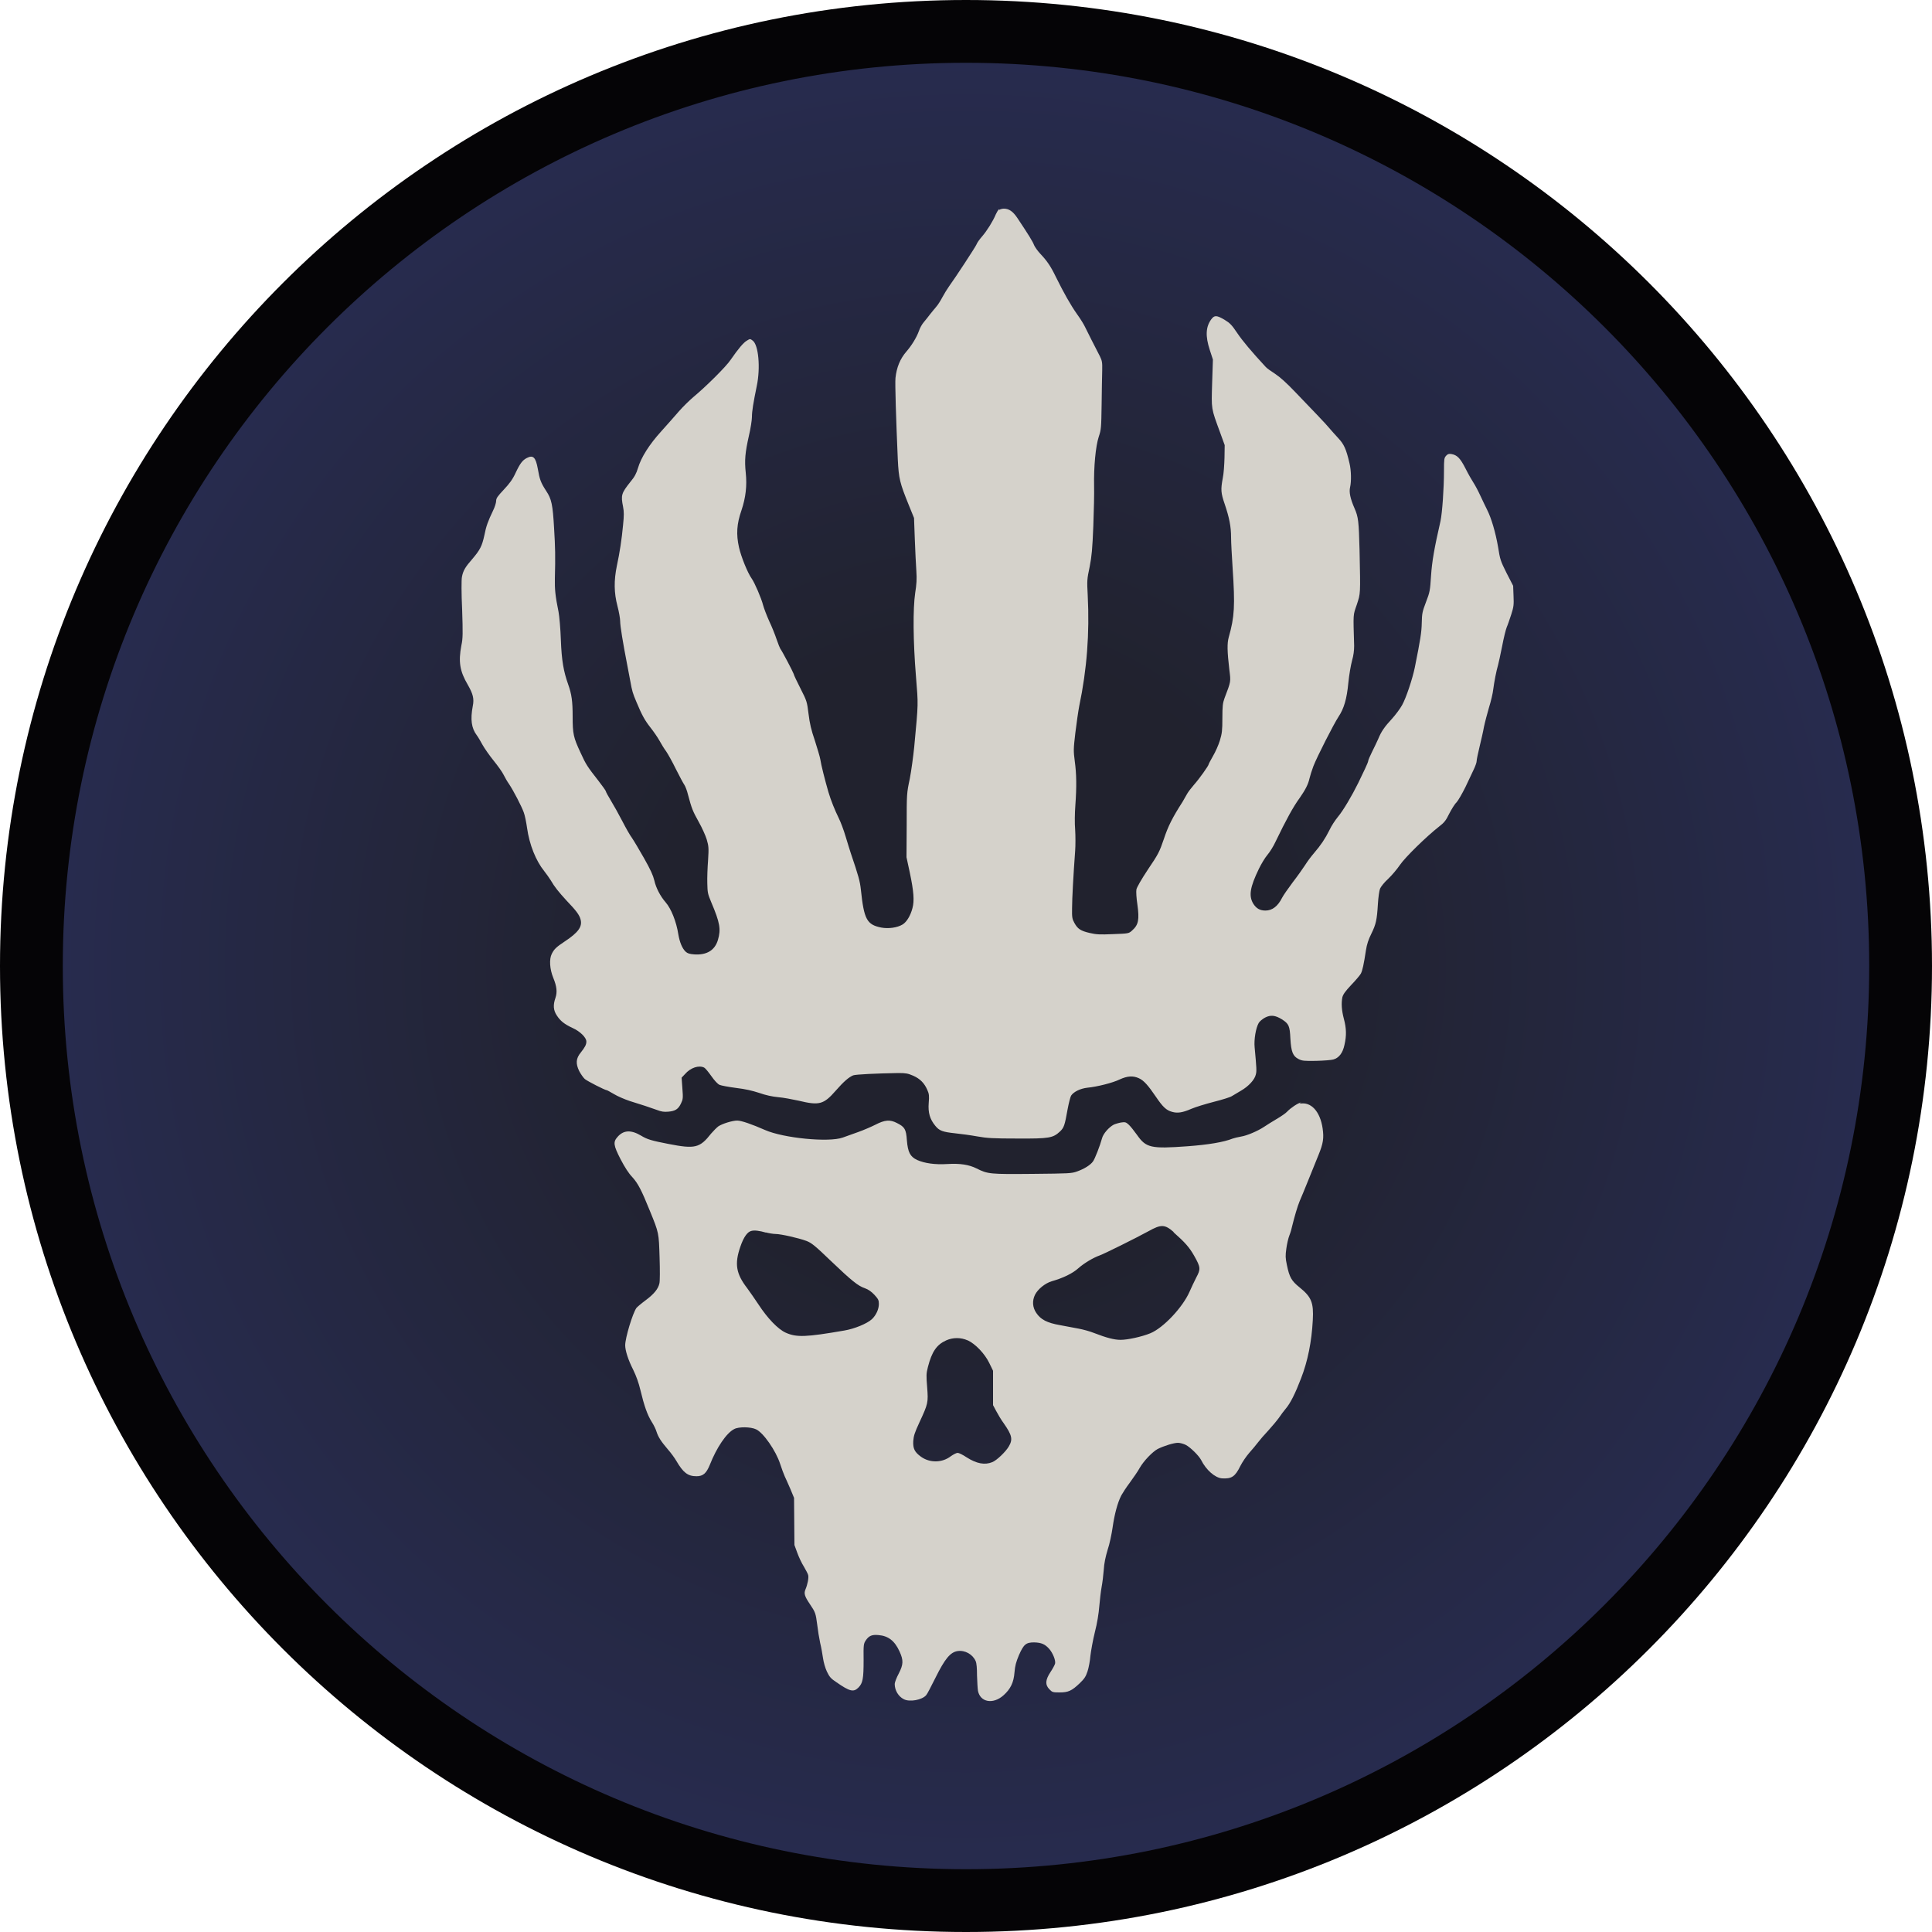
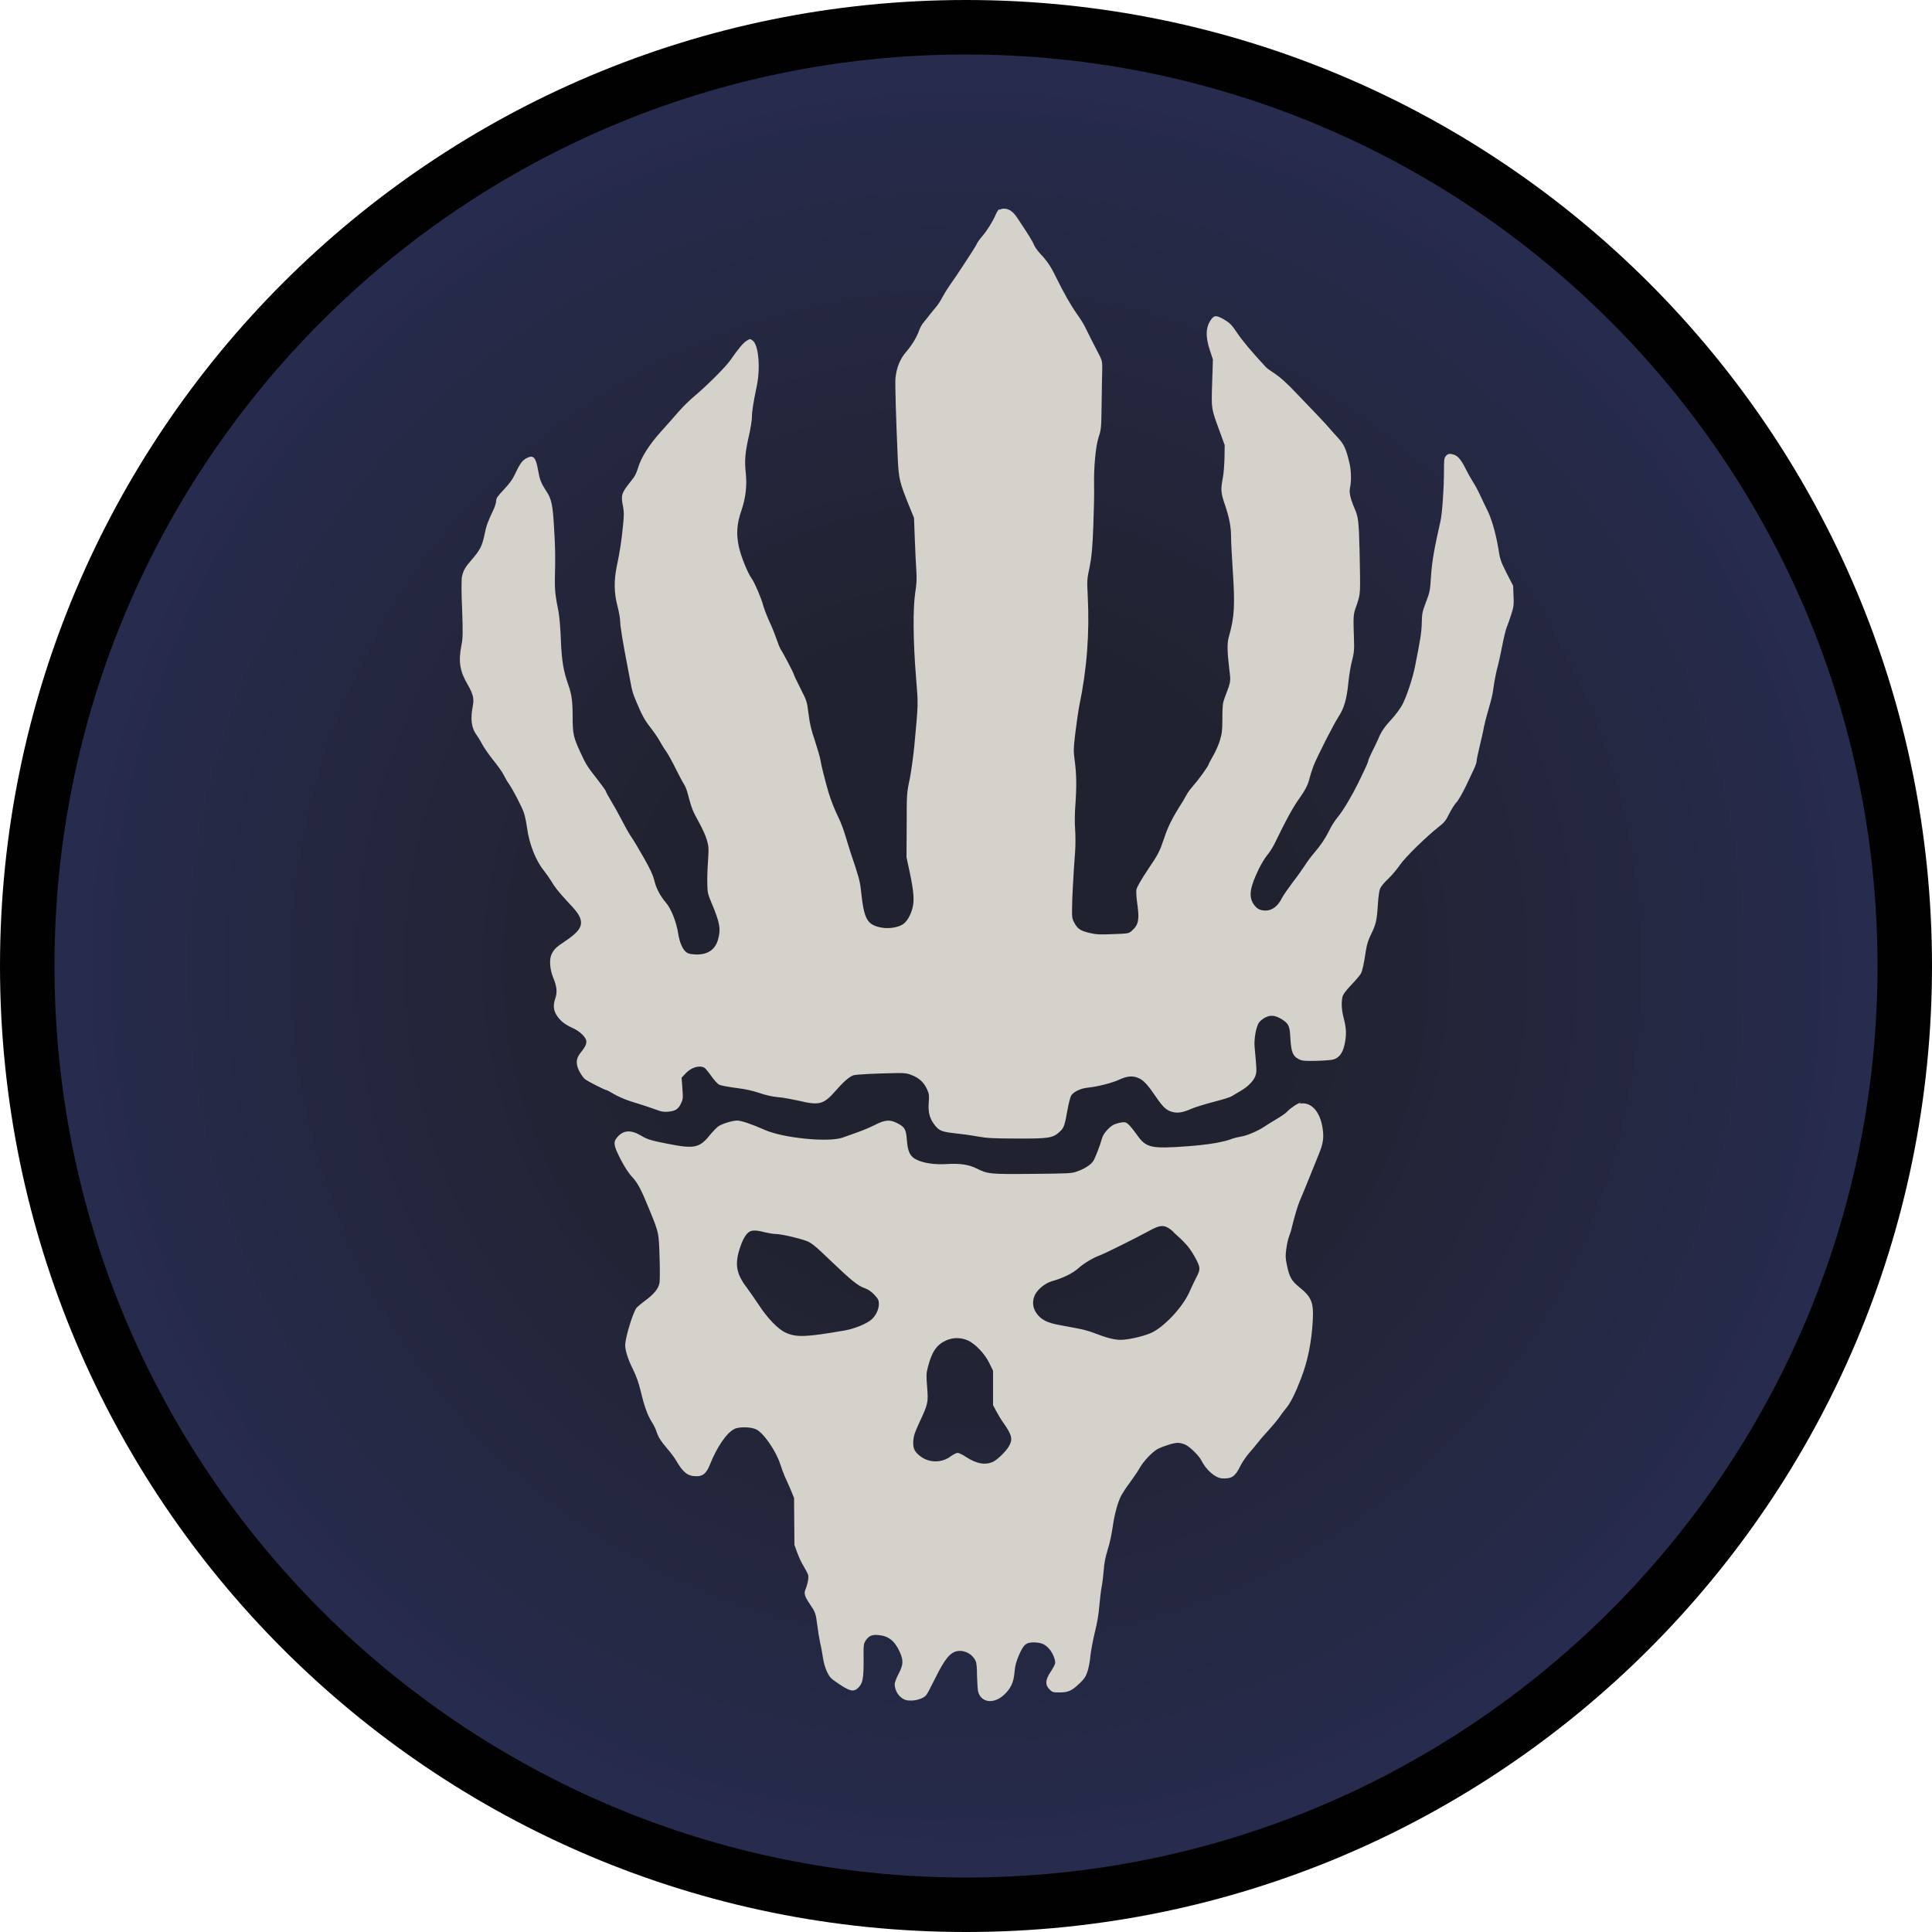
<svg xmlns="http://www.w3.org/2000/svg" viewBox="0 0 100 100">
  <defs>
    <radialGradient id="sons-of-velmorn-disc">
-       <stop offset="0.35" stop-color="#21222e" />
-       <stop offset="1" stop-color="#272b4e" />
+       <stop offset="0.35" stop-color="#21222f" />
+       <stop offset="1" stop-color="#272b4d" />
    </radialGradient>
  </defs>
-   <circle cx="50" cy="50" r="50" fill="#050406" />
-   <circle cx="50" cy="50" r="46.75" fill="url(#sons-of-velmorn-disc)" />
+   <circle cx="50" cy="50" r="50" fill="#010101" />
+   <circle cx="50" cy="50" r="47.18" fill="url(#sons-of-velmorn-disc)" />
  <path fill="#d5d2cb" d="M51.71 10.83c-0.05 0.04 -0.12 0.16 -0.17 0.27 -0.14 0.34 -0.45 0.84 -0.71 1.14 -0.13 0.15 -0.26 0.33 -0.28 0.4 -0.05 0.13 -1.12 1.76 -1.42 2.17 -0.1 0.14 -0.26 0.4 -0.35 0.57 -0.09 0.17 -0.23 0.4 -0.33 0.51 -0.09 0.1 -0.23 0.28 -0.32 0.39 -0.08 0.11 -0.22 0.28 -0.31 0.39 -0.09 0.1 -0.21 0.31 -0.26 0.47 -0.13 0.35 -0.38 0.75 -0.64 1.05 -0.33 0.38 -0.51 0.82 -0.57 1.37 -0.03 0.26 0.03 2.16 0.12 4.22 0.05 1 0.1 1.21 0.58 2.39l0.26 0.64 0.04 1.09c0.02 0.6 0.06 1.34 0.08 1.65 0.03 0.43 0.01 0.7 -0.06 1.14 -0.12 0.81 -0.11 2.49 0.04 4.32 0.12 1.52 0.13 1.29 -0.09 3.65 -0.05 0.49 -0.15 1.23 -0.23 1.65 -0.16 0.75 -0.16 0.78 -0.16 2.41l-0.01 1.65 0.17 0.79c0.21 1 0.24 1.46 0.14 1.84 -0.1 0.39 -0.3 0.72 -0.51 0.85 -0.28 0.17 -0.74 0.23 -1.11 0.16 -0.74 -0.15 -0.89 -0.42 -1.05 -1.95 -0.05 -0.46 -0.12 -0.71 -0.53 -1.92 -0.04 -0.13 -0.16 -0.5 -0.26 -0.84 -0.1 -0.34 -0.26 -0.76 -0.35 -0.94 -0.21 -0.43 -0.41 -0.92 -0.54 -1.36 -0.17 -0.58 -0.39 -1.45 -0.42 -1.69 -0.02 -0.13 -0.15 -0.56 -0.28 -0.97 -0.19 -0.55 -0.27 -0.89 -0.33 -1.39 -0.08 -0.64 -0.09 -0.67 -0.41 -1.3 -0.18 -0.36 -0.35 -0.7 -0.36 -0.77 -0.04 -0.12 -0.6 -1.19 -0.69 -1.3 -0.02 -0.03 -0.11 -0.24 -0.19 -0.48 -0.08 -0.24 -0.25 -0.67 -0.39 -0.96 -0.13 -0.29 -0.27 -0.66 -0.31 -0.81 -0.09 -0.36 -0.44 -1.17 -0.59 -1.38 -0.21 -0.29 -0.55 -1.13 -0.66 -1.62 -0.15 -0.67 -0.12 -1.21 0.13 -1.92 0.22 -0.66 0.29 -1.27 0.22 -1.94 -0.07 -0.65 -0.03 -1.05 0.16 -1.9 0.09 -0.38 0.16 -0.83 0.16 -0.99 0 -0.3 0.07 -0.72 0.25 -1.6 0.2 -0.95 0.09 -2.13 -0.21 -2.35 -0.13 -0.1 -0.14 -0.1 -0.3 0 -0.18 0.1 -0.46 0.44 -0.84 0.99 -0.23 0.35 -1.28 1.39 -1.93 1.93 -0.19 0.16 -0.53 0.49 -0.74 0.73 -0.21 0.24 -0.62 0.71 -0.92 1.04 -0.62 0.68 -1.05 1.36 -1.21 1.91 -0.08 0.27 -0.17 0.45 -0.39 0.71 -0.47 0.59 -0.5 0.69 -0.38 1.29 0.05 0.26 0.05 0.45 0 0.94 -0.07 0.75 -0.17 1.41 -0.32 2.11 -0.16 0.77 -0.15 1.41 0.03 2.09 0.08 0.3 0.14 0.66 0.14 0.79 0 0.24 0.14 1.1 0.36 2.23 0.06 0.3 0.13 0.69 0.16 0.84 0.1 0.56 0.13 0.65 0.32 1.1 0.29 0.7 0.44 0.96 0.73 1.33 0.15 0.19 0.36 0.49 0.46 0.67 0.1 0.18 0.25 0.43 0.35 0.56 0.09 0.13 0.32 0.54 0.5 0.91 0.19 0.38 0.39 0.75 0.44 0.82 0.05 0.07 0.14 0.3 0.19 0.51 0.19 0.72 0.25 0.86 0.55 1.4 0.17 0.3 0.36 0.72 0.42 0.92 0.1 0.35 0.11 0.43 0.07 1.07 -0.03 0.38 -0.05 0.92 -0.04 1.2 0.01 0.47 0.02 0.54 0.2 0.97 0.46 1.08 0.51 1.41 0.35 1.96 -0.16 0.54 -0.58 0.79 -1.22 0.75 -0.25 -0.02 -0.35 -0.05 -0.45 -0.14 -0.18 -0.17 -0.31 -0.49 -0.38 -0.9 -0.1 -0.65 -0.37 -1.33 -0.66 -1.66 -0.27 -0.31 -0.5 -0.75 -0.58 -1.12 -0.07 -0.28 -0.19 -0.55 -0.54 -1.17 -0.25 -0.44 -0.53 -0.91 -0.62 -1.04 -0.1 -0.13 -0.32 -0.52 -0.5 -0.87 -0.18 -0.35 -0.45 -0.83 -0.59 -1.06 -0.14 -0.23 -0.26 -0.45 -0.26 -0.48 0 -0.03 -0.17 -0.27 -0.38 -0.54 -0.57 -0.73 -0.65 -0.84 -0.93 -1.46 -0.37 -0.79 -0.41 -0.97 -0.41 -1.88 0 -0.77 -0.05 -1.15 -0.23 -1.65 -0.24 -0.68 -0.34 -1.23 -0.38 -2.31 -0.02 -0.59 -0.08 -1.24 -0.12 -1.45 -0.17 -0.83 -0.2 -1.17 -0.19 -1.73 0.03 -1.14 0.02 -1.61 -0.04 -2.59 -0.07 -1.23 -0.13 -1.52 -0.41 -1.94 -0.28 -0.43 -0.34 -0.6 -0.43 -1.13 -0.11 -0.61 -0.24 -0.75 -0.58 -0.57 -0.21 0.11 -0.34 0.27 -0.57 0.76 -0.16 0.35 -0.32 0.56 -0.61 0.87 -0.33 0.35 -0.4 0.45 -0.4 0.59 0 0.09 -0.07 0.32 -0.16 0.5 -0.26 0.54 -0.36 0.81 -0.45 1.28 -0.12 0.55 -0.22 0.75 -0.62 1.22 -0.37 0.42 -0.48 0.61 -0.54 0.93 -0.03 0.13 -0.03 0.87 0.01 1.68 0.04 1.24 0.04 1.51 -0.04 1.87 -0.16 0.85 -0.08 1.33 0.33 2.03 0.27 0.47 0.34 0.72 0.26 1.11 -0.13 0.69 -0.07 1.14 0.21 1.51 0.07 0.09 0.2 0.32 0.3 0.5 0.1 0.18 0.36 0.55 0.57 0.81 0.21 0.26 0.45 0.59 0.52 0.74 0.07 0.14 0.19 0.35 0.27 0.46 0.23 0.34 0.66 1.17 0.77 1.48 0.06 0.16 0.13 0.52 0.17 0.8 0.12 0.87 0.46 1.71 0.89 2.24 0.11 0.14 0.26 0.35 0.34 0.48 0.19 0.33 0.39 0.58 0.82 1.05 0.5 0.52 0.66 0.74 0.72 0.97 0.1 0.37 -0.11 0.67 -0.82 1.14 -0.44 0.29 -0.55 0.4 -0.67 0.64 -0.14 0.27 -0.11 0.79 0.08 1.25 0.18 0.44 0.21 0.73 0.11 1.03 -0.13 0.37 -0.11 0.64 0.07 0.91 0.18 0.28 0.39 0.45 0.82 0.65 0.38 0.17 0.71 0.49 0.71 0.7 0 0.16 -0.07 0.29 -0.29 0.57 -0.25 0.3 -0.27 0.57 -0.08 0.96 0.08 0.15 0.21 0.34 0.29 0.41 0.13 0.11 1.05 0.58 1.14 0.58 0.02 0 0.18 0.09 0.37 0.2 0.18 0.11 0.55 0.27 0.82 0.36 0.26 0.08 0.62 0.2 0.79 0.25 0.17 0.06 0.44 0.15 0.61 0.21 0.23 0.09 0.37 0.11 0.59 0.09 0.36 -0.03 0.52 -0.13 0.66 -0.43 0.1 -0.21 0.11 -0.27 0.07 -0.78l-0.04 -0.55 0.17 -0.18c0.29 -0.34 0.73 -0.48 1 -0.34 0.06 0.03 0.22 0.23 0.37 0.44 0.16 0.23 0.33 0.41 0.42 0.45 0.09 0.04 0.47 0.11 0.85 0.16 0.5 0.06 0.84 0.14 1.21 0.26 0.34 0.12 0.67 0.19 0.98 0.22 0.26 0.02 0.73 0.11 1.05 0.18 1.08 0.26 1.3 0.2 1.93 -0.52 0.41 -0.47 0.68 -0.7 0.9 -0.79 0.13 -0.05 1.17 -0.1 2.33 -0.12 0.4 0 0.5 0.02 0.78 0.14 0.36 0.16 0.58 0.39 0.73 0.74 0.09 0.2 0.1 0.3 0.07 0.67 -0.04 0.5 0.06 0.84 0.34 1.18 0.21 0.26 0.38 0.32 1.03 0.39 0.3 0.03 0.81 0.1 1.14 0.16 0.5 0.09 0.82 0.11 2.07 0.11 1.67 0.01 1.85 -0.03 2.21 -0.36 0.21 -0.2 0.25 -0.31 0.4 -1.16 0.06 -0.32 0.14 -0.63 0.18 -0.7 0.13 -0.2 0.48 -0.37 0.84 -0.41 0.51 -0.05 1.31 -0.25 1.68 -0.43 0.39 -0.18 0.69 -0.2 0.99 -0.06 0.25 0.11 0.48 0.37 0.88 0.96 0.36 0.53 0.54 0.7 0.84 0.78 0.28 0.08 0.54 0.04 1 -0.16 0.21 -0.09 0.73 -0.25 1.16 -0.36 0.43 -0.11 0.86 -0.24 0.94 -0.3 0.09 -0.05 0.3 -0.18 0.47 -0.28 0.38 -0.22 0.7 -0.56 0.76 -0.83 0.05 -0.18 0.04 -0.32 -0.06 -1.41 -0.04 -0.4 0.06 -1 0.21 -1.26 0.05 -0.09 0.2 -0.21 0.33 -0.28 0.29 -0.15 0.53 -0.12 0.87 0.09 0.36 0.23 0.41 0.34 0.44 1 0.04 0.69 0.13 0.91 0.43 1.06 0.18 0.09 0.29 0.1 0.9 0.09 0.39 -0.01 0.79 -0.04 0.89 -0.07 0.29 -0.08 0.49 -0.33 0.58 -0.76 0.11 -0.48 0.1 -0.85 -0.03 -1.34 -0.12 -0.45 -0.14 -0.81 -0.08 -1.12 0.04 -0.15 0.14 -0.3 0.46 -0.64 0.23 -0.24 0.46 -0.51 0.5 -0.59 0.08 -0.16 0.15 -0.47 0.26 -1.2 0.05 -0.32 0.13 -0.56 0.28 -0.86 0.24 -0.49 0.29 -0.71 0.34 -1.54 0.02 -0.34 0.07 -0.69 0.11 -0.79 0.04 -0.1 0.22 -0.33 0.42 -0.51 0.19 -0.18 0.46 -0.5 0.61 -0.72 0.27 -0.4 1.39 -1.49 2.03 -1.99 0.26 -0.2 0.35 -0.31 0.52 -0.66 0.12 -0.23 0.28 -0.5 0.38 -0.59 0.09 -0.1 0.29 -0.45 0.46 -0.79 0.16 -0.34 0.35 -0.75 0.43 -0.91 0.08 -0.17 0.15 -0.36 0.15 -0.43 0 -0.08 0.07 -0.41 0.15 -0.74 0.08 -0.34 0.19 -0.8 0.23 -1.04 0.05 -0.24 0.17 -0.69 0.26 -1 0.1 -0.32 0.2 -0.74 0.22 -0.94 0.05 -0.39 0.16 -0.96 0.25 -1.26 0.03 -0.1 0.12 -0.53 0.21 -0.97 0.08 -0.43 0.19 -0.87 0.24 -0.99 0.05 -0.11 0.15 -0.41 0.23 -0.65 0.13 -0.4 0.14 -0.51 0.12 -0.97l-0.02 -0.52 -0.34 -0.66c-0.31 -0.62 -0.34 -0.7 -0.44 -1.35 -0.13 -0.75 -0.35 -1.5 -0.57 -1.93 -0.08 -0.15 -0.23 -0.48 -0.35 -0.73 -0.11 -0.24 -0.27 -0.54 -0.35 -0.66 -0.08 -0.12 -0.27 -0.45 -0.41 -0.73 -0.28 -0.55 -0.44 -0.71 -0.74 -0.76 -0.13 -0.02 -0.19 0 -0.27 0.09 -0.1 0.11 -0.11 0.17 -0.11 0.78 0 0.92 -0.09 2.17 -0.18 2.6 -0.32 1.4 -0.44 2.08 -0.49 2.84 -0.05 0.76 -0.06 0.83 -0.26 1.35 -0.19 0.5 -0.21 0.59 -0.22 1.08 -0.01 0.49 -0.07 0.86 -0.36 2.31 -0.12 0.58 -0.45 1.58 -0.66 1.95 -0.1 0.18 -0.33 0.49 -0.51 0.69 -0.4 0.43 -0.57 0.68 -0.72 1.05 -0.07 0.15 -0.21 0.46 -0.32 0.67 -0.11 0.22 -0.2 0.43 -0.2 0.47 0 0.04 -0.08 0.23 -0.17 0.42 -0.09 0.19 -0.25 0.52 -0.35 0.73 -0.32 0.65 -0.78 1.43 -1.05 1.75 -0.14 0.17 -0.34 0.47 -0.44 0.69 -0.22 0.44 -0.44 0.77 -0.8 1.19 -0.14 0.16 -0.35 0.44 -0.46 0.62 -0.11 0.17 -0.4 0.58 -0.64 0.89 -0.24 0.32 -0.49 0.68 -0.55 0.8 -0.22 0.44 -0.51 0.66 -0.86 0.66 -0.29 0 -0.48 -0.11 -0.64 -0.37 -0.23 -0.4 -0.16 -0.84 0.3 -1.79 0.12 -0.25 0.32 -0.58 0.44 -0.72 0.12 -0.14 0.31 -0.44 0.42 -0.68 0.55 -1.14 0.92 -1.82 1.26 -2.28 0.29 -0.42 0.43 -0.69 0.5 -1 0.03 -0.13 0.12 -0.42 0.2 -0.63 0.18 -0.47 1.05 -2.18 1.3 -2.56 0.28 -0.42 0.43 -0.91 0.51 -1.76 0.04 -0.41 0.13 -0.92 0.19 -1.14 0.08 -0.28 0.11 -0.52 0.11 -0.78 -0.05 -1.71 -0.06 -1.55 0.14 -2.13 0.19 -0.59 0.19 -0.47 0.14 -2.82 -0.04 -1.5 -0.06 -1.7 -0.26 -2.16 -0.22 -0.5 -0.29 -0.84 -0.23 -1.09 0.07 -0.3 0.06 -0.87 -0.03 -1.24 -0.17 -0.73 -0.28 -0.98 -0.58 -1.3 -0.16 -0.17 -0.35 -0.39 -0.43 -0.48 -0.08 -0.1 -0.37 -0.42 -0.66 -0.72 -0.28 -0.29 -0.8 -0.84 -1.15 -1.2 -0.44 -0.46 -0.76 -0.75 -1.03 -0.93 -0.22 -0.14 -0.44 -0.3 -0.48 -0.35 -0.75 -0.81 -1.21 -1.36 -1.48 -1.76 -0.28 -0.42 -0.38 -0.52 -0.66 -0.69 -0.41 -0.24 -0.52 -0.24 -0.68 -0.03 -0.29 0.39 -0.32 0.87 -0.08 1.6l0.16 0.49 -0.04 1.22c-0.04 1.38 -0.06 1.27 0.41 2.55l0.24 0.66 -0.01 0.65c-0.01 0.36 -0.04 0.83 -0.09 1.06 -0.11 0.59 -0.1 0.76 0.1 1.34 0.24 0.71 0.33 1.17 0.33 1.72 0 0.26 0.04 0.97 0.08 1.59 0.13 1.96 0.1 2.52 -0.2 3.58 -0.09 0.32 -0.08 0.74 0.03 1.68 0.08 0.65 0.09 0.58 -0.25 1.48 -0.09 0.25 -0.11 0.4 -0.11 1.03 0 0.65 -0.02 0.79 -0.13 1.16 -0.07 0.23 -0.23 0.59 -0.36 0.81 -0.12 0.21 -0.22 0.4 -0.22 0.42 0 0.07 -0.5 0.77 -0.76 1.06 -0.14 0.16 -0.3 0.37 -0.35 0.46 -0.05 0.09 -0.15 0.27 -0.24 0.42 -0.52 0.81 -0.75 1.26 -0.97 1.93 -0.23 0.67 -0.28 0.77 -0.82 1.57 -0.34 0.51 -0.58 0.93 -0.6 1.04 -0.02 0.1 0 0.45 0.05 0.77 0.11 0.8 0.06 1.06 -0.28 1.36 -0.17 0.15 -0.18 0.15 -0.98 0.18 -0.7 0.03 -0.86 0.02 -1.21 -0.06 -0.47 -0.11 -0.62 -0.21 -0.79 -0.52 -0.11 -0.2 -0.13 -0.28 -0.12 -0.76 0 -0.49 0.07 -1.76 0.16 -2.97 0.02 -0.28 0.02 -0.77 0 -1.09 -0.03 -0.34 -0.02 -0.88 0.01 -1.27 0.07 -0.97 0.06 -1.62 -0.03 -2.28 -0.07 -0.54 -0.07 -0.62 0.03 -1.47 0.06 -0.49 0.15 -1.12 0.2 -1.38 0.4 -1.91 0.54 -3.77 0.44 -5.74 -0.04 -0.75 -0.04 -0.82 0.1 -1.47 0.11 -0.57 0.14 -0.91 0.19 -2.11 0.03 -0.78 0.05 -1.72 0.04 -2.07 -0.02 -1 0.08 -2.06 0.24 -2.55 0.13 -0.39 0.13 -0.46 0.15 -1.68 0.01 -0.7 0.02 -1.49 0.03 -1.75 0.01 -0.44 -0.01 -0.51 -0.12 -0.74 -0.25 -0.48 -0.68 -1.33 -0.77 -1.52 -0.05 -0.11 -0.23 -0.41 -0.42 -0.67 -0.33 -0.47 -0.68 -1.09 -1.09 -1.92 -0.27 -0.56 -0.46 -0.83 -0.8 -1.19 -0.14 -0.15 -0.29 -0.36 -0.33 -0.46 -0.06 -0.17 -0.29 -0.54 -0.85 -1.38 -0.23 -0.35 -0.44 -0.5 -0.71 -0.5 -0.08 0 -0.19 0.03 -0.23 0.06zM67.35 57.06c-0.18 0.04 -0.54 0.28 -0.73 0.48 -0.07 0.08 -0.32 0.25 -0.56 0.39 -0.24 0.14 -0.52 0.32 -0.64 0.4 -0.32 0.21 -0.87 0.45 -1.19 0.5 -0.16 0.03 -0.34 0.07 -0.42 0.1 -0.48 0.19 -1.27 0.32 -2.34 0.4 -1.91 0.14 -2.15 0.08 -2.62 -0.59 -0.15 -0.21 -0.34 -0.45 -0.43 -0.53 -0.14 -0.13 -0.19 -0.14 -0.39 -0.11 -0.12 0.02 -0.29 0.07 -0.38 0.11 -0.25 0.13 -0.55 0.47 -0.61 0.71 -0.1 0.37 -0.37 1.07 -0.47 1.2 -0.14 0.19 -0.45 0.38 -0.81 0.51 -0.3 0.11 -0.42 0.11 -2.32 0.13 -2.21 0.02 -2.31 0.01 -2.89 -0.28 -0.4 -0.2 -0.86 -0.27 -1.52 -0.23 -0.64 0.04 -1.18 -0.04 -1.56 -0.21 -0.36 -0.17 -0.48 -0.4 -0.53 -1.02 -0.04 -0.57 -0.11 -0.69 -0.51 -0.89 -0.36 -0.19 -0.63 -0.17 -1.13 0.09 -0.2 0.1 -0.59 0.27 -0.87 0.37 -0.27 0.1 -0.64 0.23 -0.81 0.29 -0.72 0.26 -3.06 0.03 -4.02 -0.39 -0.68 -0.3 -1.23 -0.49 -1.44 -0.49 -0.25 0 -0.77 0.16 -0.98 0.3 -0.09 0.07 -0.25 0.23 -0.37 0.37 -0.59 0.75 -0.83 0.81 -2.21 0.54 -0.87 -0.17 -1.09 -0.23 -1.42 -0.43 -0.52 -0.31 -0.91 -0.29 -1.22 0.07 -0.23 0.26 -0.21 0.43 0.16 1.15 0.22 0.42 0.41 0.72 0.61 0.93 0.29 0.32 0.47 0.66 0.91 1.75 0.47 1.15 0.46 1.13 0.5 2.41 0.02 0.64 0.02 1.24 -0.01 1.34 -0.06 0.28 -0.28 0.55 -0.71 0.87 -0.23 0.17 -0.44 0.35 -0.48 0.4 -0.2 0.29 -0.58 1.55 -0.58 1.93 0 0.27 0.15 0.75 0.41 1.26 0.17 0.35 0.29 0.69 0.38 1.07 0.19 0.8 0.36 1.28 0.58 1.63 0.11 0.17 0.22 0.4 0.25 0.51 0.09 0.28 0.23 0.5 0.58 0.91 0.17 0.19 0.37 0.47 0.45 0.61 0.35 0.6 0.59 0.79 1.04 0.79 0.34 0 0.51 -0.15 0.69 -0.59 0.35 -0.89 0.86 -1.65 1.26 -1.85 0.23 -0.13 0.86 -0.12 1.13 0.01 0.38 0.17 1.03 1.11 1.25 1.79 0.08 0.25 0.19 0.54 0.24 0.65 0.05 0.1 0.18 0.4 0.29 0.65l0.19 0.46 0.01 1.22 0.01 1.22 0.15 0.41c0.08 0.22 0.23 0.54 0.34 0.71 0.1 0.17 0.2 0.36 0.22 0.43 0.04 0.14 -0.03 0.49 -0.14 0.75 -0.09 0.21 -0.04 0.36 0.23 0.76 0.29 0.43 0.3 0.47 0.38 1.07 0.03 0.27 0.1 0.7 0.15 0.93 0.06 0.24 0.12 0.6 0.15 0.8 0.03 0.21 0.11 0.5 0.2 0.69 0.13 0.27 0.2 0.36 0.49 0.55 0.69 0.48 0.89 0.53 1.14 0.28 0.23 -0.23 0.27 -0.47 0.27 -1.42 -0.01 -0.8 0 -0.85 0.11 -1.02 0.16 -0.24 0.32 -0.31 0.65 -0.28 0.52 0.04 0.85 0.3 1.1 0.85 0.21 0.46 0.2 0.67 -0.04 1.14 -0.12 0.22 -0.21 0.47 -0.21 0.54 0 0.33 0.19 0.65 0.47 0.79 0.3 0.16 0.95 0.04 1.16 -0.21 0.05 -0.05 0.26 -0.46 0.48 -0.9 0.49 -0.99 0.77 -1.32 1.14 -1.38 0.39 -0.06 0.79 0.17 0.94 0.52 0.05 0.11 0.07 0.37 0.07 0.74 0.01 0.32 0.03 0.68 0.05 0.8 0.12 0.59 0.78 0.71 1.32 0.23 0.37 -0.33 0.53 -0.67 0.57 -1.19 0.03 -0.35 0.08 -0.53 0.23 -0.89 0.25 -0.57 0.37 -0.66 0.79 -0.66 0.37 0.01 0.56 0.09 0.78 0.34 0.19 0.22 0.34 0.6 0.3 0.76 -0.02 0.07 -0.12 0.26 -0.24 0.44 -0.27 0.41 -0.28 0.66 -0.05 0.89 0.14 0.15 0.18 0.16 0.52 0.16 0.45 0 0.63 -0.08 1.04 -0.47 0.25 -0.24 0.32 -0.35 0.41 -0.62 0.06 -0.18 0.13 -0.55 0.15 -0.81 0.03 -0.26 0.13 -0.82 0.23 -1.22 0.12 -0.46 0.2 -0.97 0.23 -1.35 0.03 -0.34 0.08 -0.78 0.12 -0.99 0.04 -0.21 0.09 -0.61 0.11 -0.88 0.02 -0.35 0.09 -0.67 0.2 -1.04 0.1 -0.29 0.21 -0.82 0.26 -1.17 0.09 -0.64 0.25 -1.27 0.45 -1.65 0.06 -0.11 0.25 -0.41 0.44 -0.66 0.18 -0.25 0.42 -0.59 0.51 -0.76 0.21 -0.37 0.67 -0.84 0.93 -0.98 0.32 -0.16 0.83 -0.32 1.05 -0.32 0.11 0 0.29 0.05 0.41 0.11 0.23 0.12 0.67 0.55 0.79 0.78 0.26 0.52 0.72 0.92 1.08 0.95 0.5 0.03 0.68 -0.09 0.95 -0.64 0.1 -0.2 0.31 -0.51 0.47 -0.69 0.16 -0.18 0.36 -0.42 0.45 -0.54 0.09 -0.12 0.33 -0.4 0.53 -0.61 0.2 -0.22 0.45 -0.52 0.55 -0.66 0.09 -0.14 0.26 -0.36 0.36 -0.48 0.23 -0.27 0.49 -0.79 0.78 -1.55 0.35 -0.9 0.55 -1.9 0.61 -3.02 0.05 -0.91 -0.07 -1.2 -0.69 -1.7 -0.41 -0.33 -0.52 -0.52 -0.65 -1.15 -0.08 -0.37 -0.08 -0.49 -0.03 -0.85 0.03 -0.23 0.1 -0.54 0.16 -0.69 0.06 -0.15 0.12 -0.36 0.14 -0.47 0.12 -0.49 0.28 -1.04 0.39 -1.3 0.07 -0.15 0.27 -0.65 0.45 -1.09 0.18 -0.45 0.42 -1.03 0.53 -1.31 0.24 -0.59 0.28 -0.86 0.21 -1.36 -0.13 -0.89 -0.61 -1.41 -1.2 -1.28zm-6.61 6.72c0.6 0.53 0.82 0.78 1.07 1.22 0.34 0.6 0.34 0.69 0.11 1.12 -0.1 0.2 -0.26 0.53 -0.35 0.74 -0.35 0.8 -1.35 1.87 -2.03 2.15 -0.44 0.18 -1.17 0.34 -1.54 0.34 -0.33 0 -0.74 -0.11 -1.36 -0.35 -0.22 -0.09 -0.59 -0.19 -0.81 -0.23 -0.22 -0.04 -0.66 -0.12 -0.96 -0.18 -0.68 -0.12 -1 -0.29 -1.23 -0.63 -0.2 -0.29 -0.22 -0.63 -0.07 -0.94 0.15 -0.3 0.53 -0.6 0.86 -0.7 0.6 -0.17 1.09 -0.41 1.39 -0.68 0.28 -0.25 0.76 -0.54 1.1 -0.66 0.27 -0.1 1.86 -0.89 2.52 -1.25 0.66 -0.37 0.85 -0.36 1.31 0.04zm-21.1 0.01c0.15 0.04 0.38 0.08 0.5 0.08 0.27 0 1.2 0.21 1.6 0.36 0.26 0.1 0.43 0.23 1.26 1.03 1.08 1.03 1.41 1.3 1.77 1.42 0.17 0.06 0.33 0.17 0.49 0.34 0.2 0.22 0.23 0.28 0.23 0.47 0 0.27 -0.14 0.58 -0.36 0.79 -0.25 0.23 -0.9 0.5 -1.44 0.59 -1.97 0.34 -2.46 0.36 -3.02 0.11 -0.4 -0.18 -0.94 -0.74 -1.41 -1.46 -0.19 -0.29 -0.46 -0.67 -0.59 -0.85 -0.57 -0.74 -0.66 -1.25 -0.35 -2.14 0.17 -0.5 0.37 -0.78 0.58 -0.82 0.15 -0.04 0.41 -0.01 0.75 0.09zm10.44 5.58c0.41 0.19 0.89 0.7 1.12 1.17l0.2 0.41 0 0.89 0 0.89 0.16 0.3c0.09 0.17 0.26 0.46 0.4 0.65 0.42 0.6 0.47 0.82 0.26 1.18 -0.16 0.28 -0.63 0.73 -0.86 0.82 -0.39 0.16 -0.81 0.08 -1.33 -0.25 -0.19 -0.13 -0.4 -0.23 -0.46 -0.23 -0.07 0 -0.22 0.08 -0.35 0.17 -0.45 0.35 -1.09 0.36 -1.55 0.03 -0.33 -0.24 -0.42 -0.42 -0.4 -0.81 0.02 -0.27 0.07 -0.43 0.32 -0.97 0.45 -0.97 0.46 -1.02 0.4 -1.81 -0.05 -0.61 -0.05 -0.71 0.04 -1.06 0.2 -0.78 0.45 -1.15 0.94 -1.37 0.35 -0.16 0.77 -0.16 1.12 0z" />
</svg>
